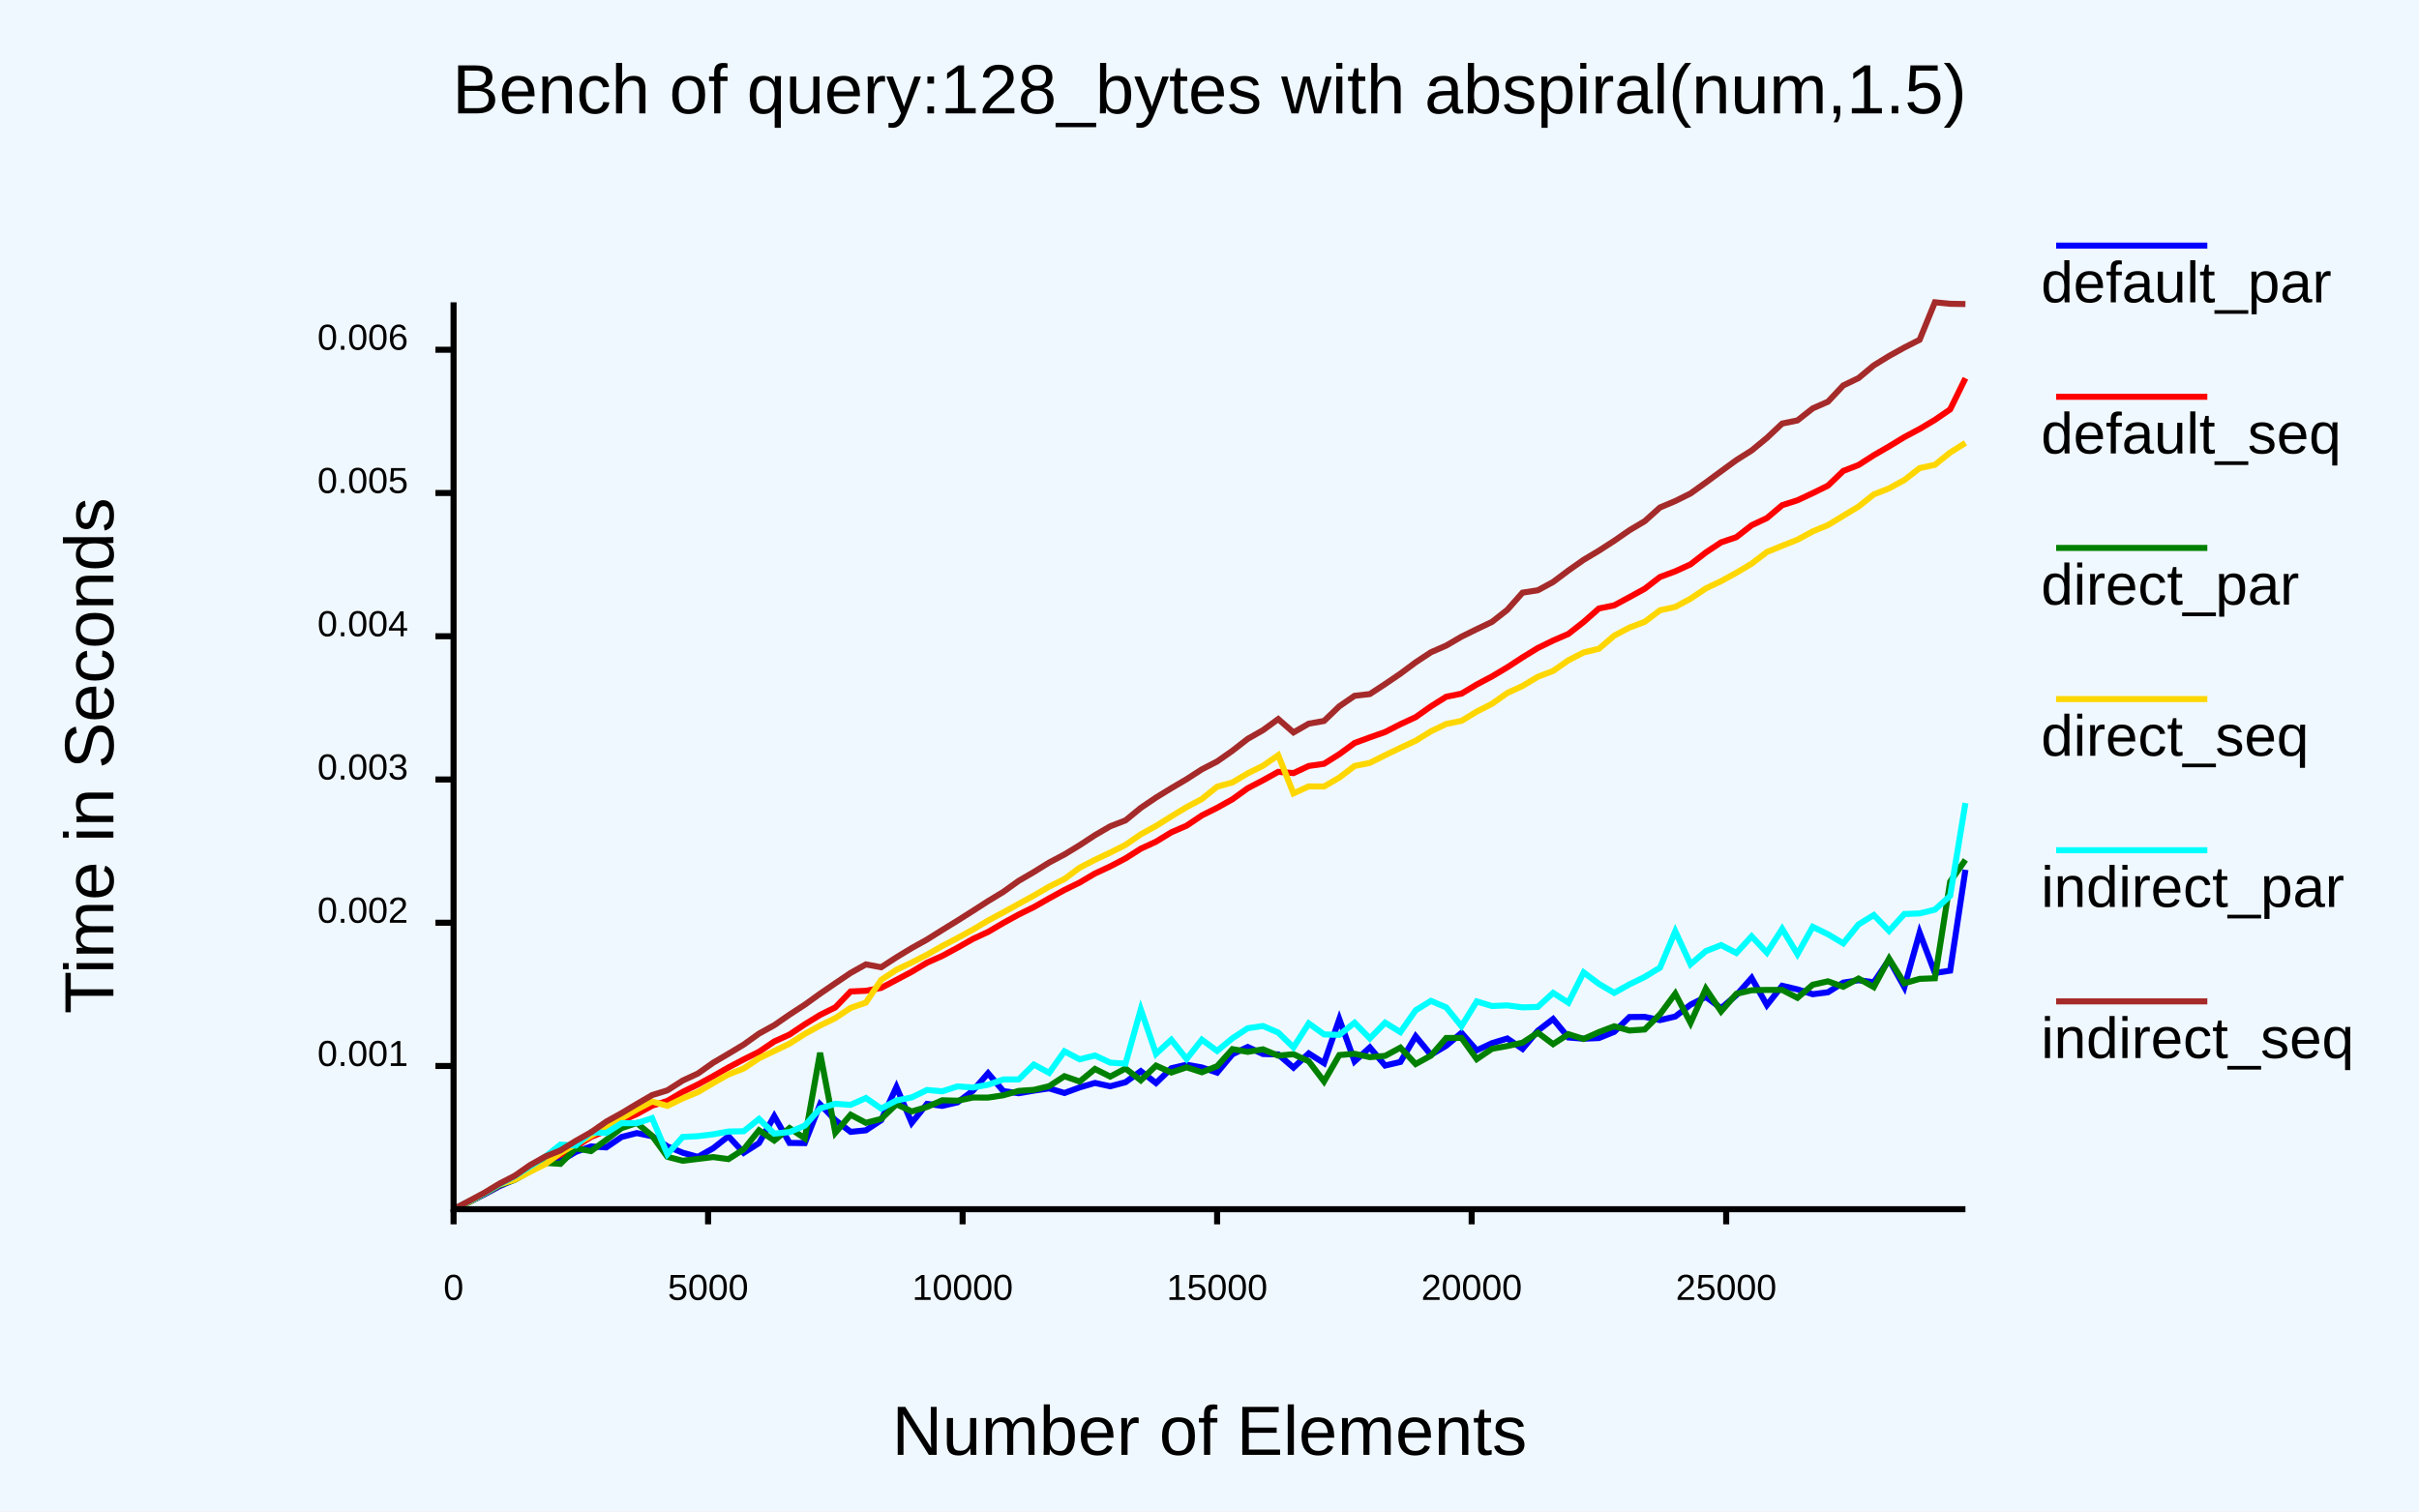
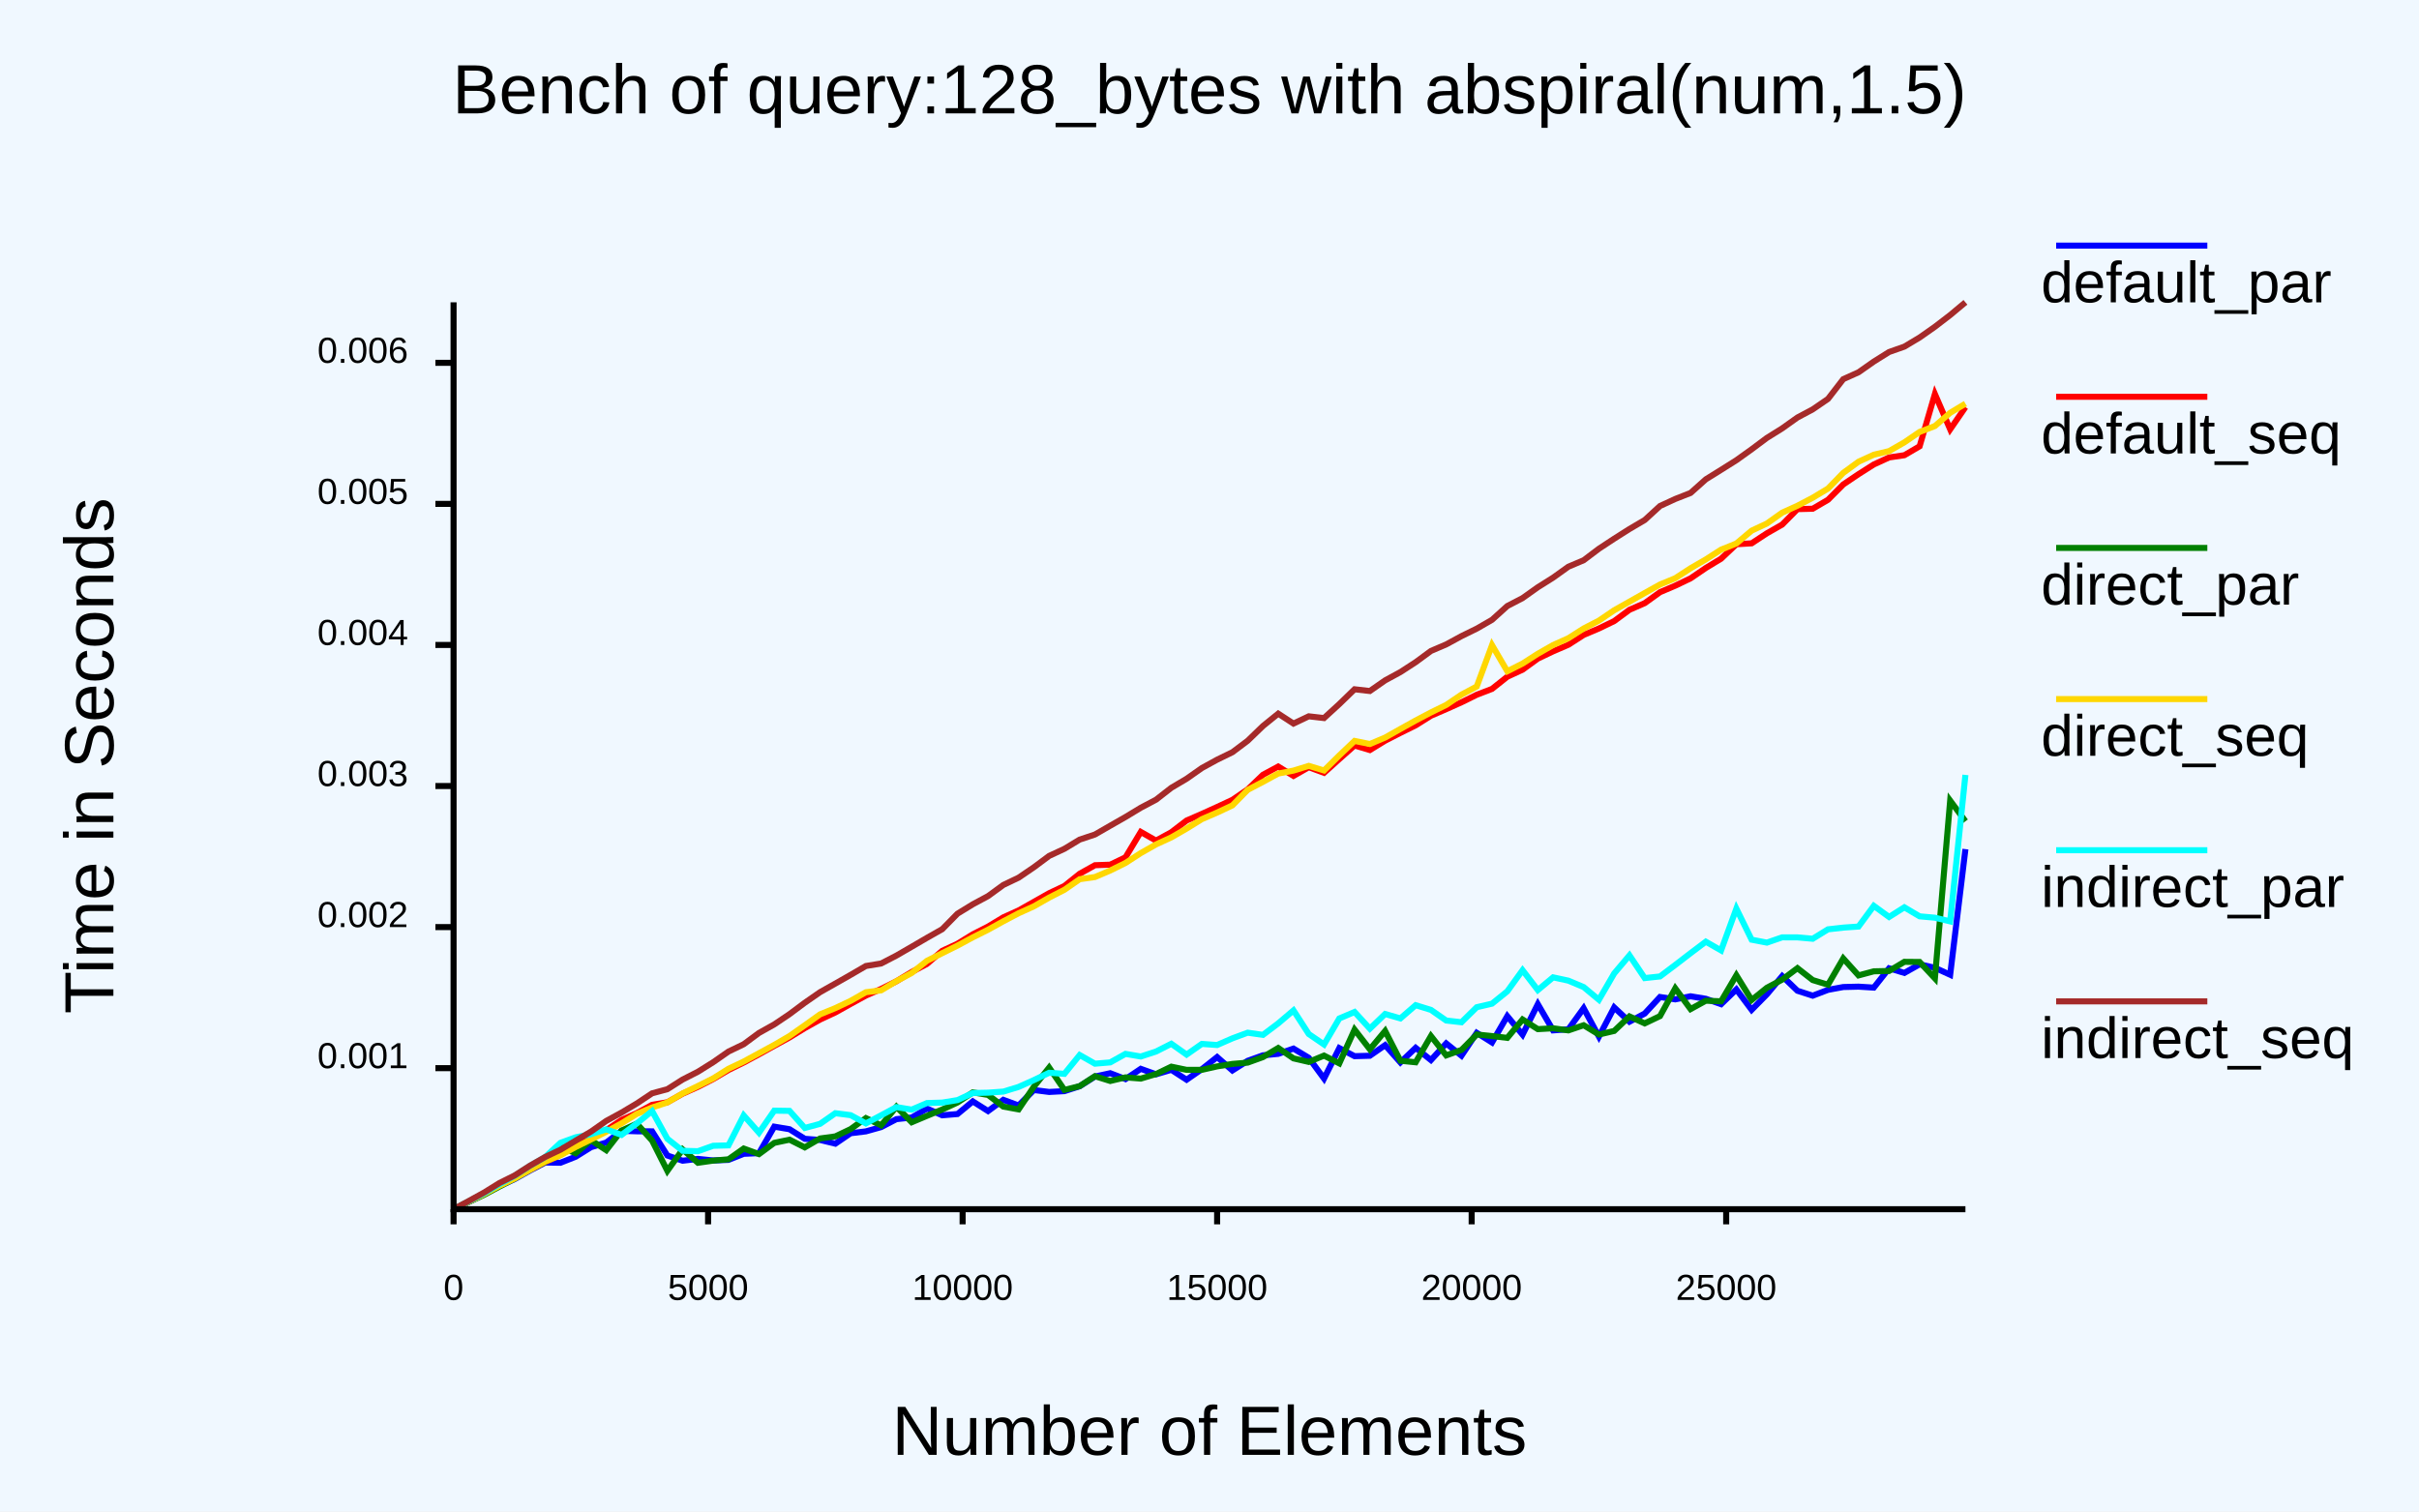
<svg xmlns="http://www.w3.org/2000/svg" class="poloto" width="800" height="500" viewBox="0 0 800 500">
  <style>.poloto {
                    font-family: "Arial";
                    stroke-width:2;
                    }
                    .poloto_text{fill: var(--poloto_fg_color,black);  }
                    .poloto_axis_lines{stroke: var(--poloto_fg_color,black);stoke-width:3;fill:none}
                    .poloto_background{fill: var(--poloto_bg_color,aliceblue); }
                    .poloto0stroke{stroke:  var(--poloto_color0,blue); }
                    .poloto1stroke{stroke:  var(--poloto_color1,red); }
                    .poloto2stroke{stroke:  var(--poloto_color2,green); }
                    .poloto3stroke{stroke:  var(--poloto_color3,gold); }
                    .poloto4stroke{stroke:  var(--poloto_color4,aqua); }
                    .poloto5stroke{stroke:  var(--poloto_color5,brown); }
                    .poloto6stroke{stroke:  var(--poloto_color6,lime); }
                    .poloto7stroke{stroke:  var(--poloto_color7,chocolate); }
                    .poloto0fill{fill:var(--poloto_color0,blue);}
                    .poloto1fill{fill:var(--poloto_color1,red);}
                    .poloto2fill{fill:var(--poloto_color2,green);}
                    .poloto3fill{fill:var(--poloto_color3,gold);}
                    .poloto4fill{fill:var(--poloto_color4,aqua);}
                    .poloto5fill{fill:var(--poloto_color5,brown);}
                    .poloto6fill{fill:var(--poloto_color6,lime);}
                    .poloto7fill{fill:var(--poloto_color7,chocolate);}</style>
  <rect class="poloto_background" fill="white" x="0" y="0" width="800" height="500" />
  <line class="poloto_axis_lines" stroke="black" x1="150" x2="150" y1="400" y2="405" />
  <text class="poloto_text" alignment-baseline="start" text-anchor="middle" x="150" y="430">0</text>
  <line class="poloto_axis_lines" stroke="black" x1="234.175" x2="234.175" y1="400" y2="405" />
  <text class="poloto_text" alignment-baseline="start" text-anchor="middle" x="234.175" y="430">5000</text>
  <line class="poloto_axis_lines" stroke="black" x1="318.35" x2="318.35" y1="400" y2="405" />
  <text class="poloto_text" alignment-baseline="start" text-anchor="middle" x="318.35" y="430">10000</text>
  <line class="poloto_axis_lines" stroke="black" x1="402.525" x2="402.525" y1="400" y2="405" />
  <text class="poloto_text" alignment-baseline="start" text-anchor="middle" x="402.525" y="430">15000</text>
  <line class="poloto_axis_lines" stroke="black" x1="486.7" x2="486.7" y1="400" y2="405" />
  <text class="poloto_text" alignment-baseline="start" text-anchor="middle" x="486.7" y="430">20000</text>
  <line class="poloto_axis_lines" stroke="black" x1="570.875" x2="570.875" y1="400" y2="405" />
  <text class="poloto_text" alignment-baseline="start" text-anchor="middle" x="570.875" y="430">25000</text>
-   <line class="poloto_axis_lines" stroke="black" x1="150" x2="144" y1="352.62" y2="352.62" />
-   <text class="poloto_text" alignment-baseline="middle" text-anchor="end" x="135" y="352.62">0.001</text>
-   <line class="poloto_axis_lines" stroke="black" x1="150" x2="144" y1="305.235" y2="305.235" />
-   <text class="poloto_text" alignment-baseline="middle" text-anchor="end" x="135" y="305.235">0.002</text>
-   <line class="poloto_axis_lines" stroke="black" x1="150" x2="144" y1="257.85" y2="257.85" />
-   <text class="poloto_text" alignment-baseline="middle" text-anchor="end" x="135" y="257.85">0.003</text>
-   <line class="poloto_axis_lines" stroke="black" x1="150" x2="144" y1="210.465" y2="210.465" />
-   <text class="poloto_text" alignment-baseline="middle" text-anchor="end" x="135" y="210.465">0.004</text>
-   <line class="poloto_axis_lines" stroke="black" x1="150" x2="144" y1="163.08" y2="163.08" />
-   <text class="poloto_text" alignment-baseline="middle" text-anchor="end" x="135" y="163.08">0.005</text>
-   <line class="poloto_axis_lines" stroke="black" x1="150" x2="144" y1="115.695" y2="115.695" />
-   <text class="poloto_text" alignment-baseline="middle" text-anchor="end" x="135" y="115.695">0.006</text>
+   <line class="poloto_axis_lines" stroke="black" x1="150" x2="144" y1="353.34" y2="353.34" />
+   <text class="poloto_text" alignment-baseline="middle" text-anchor="end" x="135" y="353.34">0.001</text>
+   <line class="poloto_axis_lines" stroke="black" x1="150" x2="144" y1="306.676" y2="306.676" />
+   <text class="poloto_text" alignment-baseline="middle" text-anchor="end" x="135" y="306.676">0.002</text>
+   <line class="poloto_axis_lines" stroke="black" x1="150" x2="144" y1="260.012" y2="260.012" />
+   <text class="poloto_text" alignment-baseline="middle" text-anchor="end" x="135" y="260.012">0.003</text>
+   <line class="poloto_axis_lines" stroke="black" x1="150" x2="144" y1="213.348" y2="213.348" />
+   <text class="poloto_text" alignment-baseline="middle" text-anchor="end" x="135" y="213.348">0.004</text>
+   <line class="poloto_axis_lines" stroke="black" x1="150" x2="144" y1="166.683" y2="166.683" />
+   <text class="poloto_text" alignment-baseline="middle" text-anchor="end" x="135" y="166.683">0.005</text>
+   <line class="poloto_axis_lines" stroke="black" x1="150" x2="144" y1="120.019" y2="120.019" />
+   <text class="poloto_text" alignment-baseline="middle" text-anchor="end" x="135" y="120.019">0.006</text>
  <text class="poloto_text" alignment-baseline="middle" text-anchor="start" font-size="large" x="675" y="100">default_par</text>
  <line class="poloto0stroke" stroke="black" x1="680" x2="730" y1="81.25" y2="81.25" />
-   <polyline class="poloto0stroke" fill="none" stroke="black" points="650,287.725 644.949,321.08 639.899,321.85 634.848,308.514 629.798,326.534 624.747,317.456 619.697,324.938 614.646,324.259 609.596,325.048 604.545,328.228 599.495,328.877 594.444,327.276 589.394,326.088 584.343,332.483 579.293,323.506 574.242,329.183 569.192,333.503 564.141,329.772 559.091,332.339 554.04,336.257 548.99,337.437 543.939,336.38 538.889,336.423 533.838,341.326 528.788,343.38 523.737,343.593 518.687,343.194 513.636,337.083 508.586,340.957 503.535,346.963 498.485,343.528 493.434,345.07 488.384,347.436 483.333,341.673 478.283,345.931 473.232,348.923 468.182,342.797 463.131,351.289 458.081,352.472 453.03,346.481 447.98,351.101 442.929,337.122 437.879,351.669 432.828,348.464 427.778,353.165 422.727,348.796 417.677,348.657 412.626,346.338 407.576,348.755 402.525,354.808 397.475,353.108 392.424,352.196 387.374,353.376 382.323,358.265 377.273,354.338 372.222,357.988 367.172,359.336 362.121,358.232 357.071,359.71 352.02,361.56 346.97,360.033 341.919,360.775 336.869,361.638 331.818,360.925 326.768,355.019 321.717,360.841 316.667,364.647 311.616,365.81 306.566,365.159 301.515,371.443 296.465,359.58 291.414,370.563 286.364,373.902 281.313,374.408 276.263,370.534 271.212,365.306 266.162,378.127 261.111,378.074 256.061,369.222 251.01,378.127 245.96,381.338 240.909,375.859 235.859,379.843 230.808,382.69 225.758,381.311 220.707,379.216 215.657,375.859 210.606,374.814 205.556,376.111 200.505,379.55 195.455,379.231 190.404,381.059 185.354,384.037 180.303,384.756 175.253,387.344 170.202,390.183 165.152,392.403 160.101,395.138 155.051,397.657 150,400 " />
+   <polyline class="poloto0stroke" fill="none" stroke="black" points="650,280.883 644.949,322.442 639.899,320.134 634.848,318.992 629.798,321.835 624.747,320.315 619.697,326.691 614.646,326.379 609.596,326.502 604.545,327.437 599.495,329.365 594.444,327.738 589.394,322.887 584.343,328.917 579.293,334.046 574.242,327.297 569.192,332.177 564.141,330.394 559.091,329.563 554.04,330.585 548.99,329.801 543.939,335.268 538.889,337.969 533.838,333.256 528.788,342.898 523.737,333.518 518.687,340.48 513.636,340.842 508.586,332.173 503.535,342.251 498.485,336.139 493.434,344.843 488.384,341.663 483.333,349.213 478.283,345.158 473.232,350.662 468.182,346.617 463.131,351.443 458.081,345.732 453.03,349.237 447.98,349.378 442.929,346.704 437.879,356.785 432.828,349.913 427.778,346.867 422.727,348.609 417.677,349.096 412.626,350.911 407.576,354.106 402.525,349.674 397.475,353.671 392.424,357.162 387.374,353.89 382.323,355.373 377.273,353.563 372.222,356.951 367.172,355.012 362.121,356.112 357.071,359.326 352.02,360.944 346.97,361.212 341.919,360.574 336.869,365.679 331.818,363.819 326.768,367.526 321.717,364.334 316.667,368.514 311.616,368.933 306.566,366.708 301.515,369.672 296.465,370.205 291.414,372.838 286.364,374.25 281.313,374.867 276.263,378.317 271.212,377.093 266.162,376.711 261.111,373.541 256.061,372.689 251.01,381.453 245.96,381.681 240.909,383.681 235.859,383.869 230.808,383.357 225.758,383.953 220.707,382.239 215.657,374.239 210.606,374.225 205.556,374.059 200.505,377.946 195.455,379.486 190.404,382.633 185.354,384.632 180.303,384.554 175.253,387.203 170.202,390.043 165.152,392.375 160.101,395.105 155.051,397.569 150,400 " />
  <text class="poloto_text" alignment-baseline="middle" text-anchor="start" font-size="large" x="675" y="150">default_seq</text>
  <line class="poloto1stroke" stroke="black" x1="680" x2="730" y1="131.25" y2="131.25" />
-   <polyline class="poloto1stroke" fill="none" stroke="black" points="650,125.133 644.949,135.424 639.899,138.892 634.848,141.9 629.798,144.593 624.747,147.657 619.697,150.584 614.646,153.82 609.596,155.787 604.545,160.634 599.495,163.13 594.444,165.495 589.394,167.116 584.343,171.377 579.293,173.751 574.242,177.688 569.192,179.402 564.141,182.754 559.091,186.682 554.04,188.983 548.99,190.864 543.939,194.753 538.889,197.521 533.838,200.244 528.788,201.282 523.737,205.744 518.687,209.699 513.636,211.888 508.586,214.353 503.535,217.45 498.485,220.743 493.434,223.754 488.384,226.429 483.333,229.446 478.283,230.484 473.232,233.66 468.182,237.221 463.131,239.565 458.081,242.148 453.03,243.925 447.98,245.785 442.929,249.476 437.879,252.652 432.828,253.38 427.778,255.739 422.727,255.317 417.677,258.12 412.626,260.755 407.576,264.405 402.525,267.215 397.475,269.74 392.424,273.131 387.374,275.322 382.323,278.408 377.273,280.749 372.222,283.953 367.172,286.594 362.121,288.947 357.071,291.929 352.02,294.396 346.97,297.171 341.919,300.054 336.869,302.538 331.818,305.311 326.768,308.277 321.717,310.614 316.667,313.486 311.616,316.204 306.566,318.452 301.515,321.459 296.465,324.13 291.414,326.787 286.364,327.744 281.313,327.976 276.263,333.221 271.212,335.729 266.162,338.837 261.111,342.223 256.061,344.512 251.01,347.927 245.96,350.444 240.909,353.096 235.859,355.98 230.808,358.737 225.758,361.205 220.707,364.174 215.657,365.76 210.606,368.536 205.556,370.768 200.505,374.016 195.455,376.101 190.404,379.252 185.354,382.002 180.303,384.153 175.253,386.694 170.202,389.745 165.152,392.105 160.101,394.895 155.051,397.496 150,399.998 " />
+   <polyline class="poloto1stroke" fill="none" stroke="black" points="650,134.683 644.949,142.022 639.899,130.338 634.848,147.629 629.798,150.584 624.747,151.324 619.697,153.642 614.646,156.849 609.596,160.253 604.545,165.331 599.495,168.285 594.444,168.419 589.394,173.528 584.343,176.41 579.293,179.727 574.242,180.031 569.192,184.81 564.141,187.877 559.091,191.319 554.04,193.738 548.99,195.889 543.939,199.519 538.889,201.719 533.838,205.452 528.788,207.895 523.737,210.029 518.687,213.278 513.636,215.459 508.586,217.862 503.535,221.528 498.485,223.862 493.434,227.881 488.384,229.822 483.333,232.313 478.283,234.582 473.232,236.765 468.182,239.938 463.131,242.429 458.081,245.023 453.03,248.114 447.98,246.602 442.929,251.089 437.879,255.646 432.828,253.791 427.778,256.669 422.727,253.569 417.677,256.296 412.626,261.135 407.576,264.583 402.525,266.941 397.475,269.232 392.424,271.429 387.374,275.298 382.323,278.061 377.273,275.196 372.222,283.593 367.172,286.027 362.121,286.209 357.071,289.027 352.02,293.075 346.97,295.465 341.919,298.328 336.869,301.167 331.818,303.449 326.768,306.502 321.717,309.073 316.667,312.167 311.616,314.52 306.566,318.841 301.515,321.536 296.465,324.59 291.414,327.124 286.364,329.327 281.313,332.097 276.263,334.914 271.212,337.264 266.162,340.087 261.111,343.184 256.061,345.947 251.01,348.752 245.96,351.47 240.909,353.953 235.859,356.937 230.808,359.534 225.758,361.791 220.707,364.622 215.657,365.464 210.606,368.205 205.556,370.457 200.505,373.855 195.455,376.201 190.404,379.083 185.354,381.968 180.303,384.396 175.253,386.939 170.202,389.541 165.152,392.016 160.101,394.869 155.051,397.46 150,399.999 " />
  <text class="poloto_text" alignment-baseline="middle" text-anchor="start" font-size="large" x="675" y="200">direct_par</text>
  <line class="poloto2stroke" stroke="black" x1="680" x2="730" y1="181.25" y2="181.25" />
-   <polyline class="poloto2stroke" fill="none" stroke="black" points="650,284.435 644.949,291.636 639.899,323.6 634.848,323.802 629.798,325.258 624.747,317.117 619.697,326.528 614.646,323.705 609.596,326.416 604.545,324.618 599.495,325.744 594.444,330.07 589.394,327.47 584.343,327.455 579.293,327.571 574.242,328.753 569.192,334.567 564.141,327.066 559.091,338.369 554.04,328.689 548.99,335.511 543.939,340.544 538.889,340.889 533.838,339.485 528.788,341.414 523.737,343.672 518.687,342.096 513.636,345.397 508.586,341.614 503.535,344.906 498.485,346.022 493.434,346.939 488.384,350.355 483.333,343.329 478.283,343.359 473.232,349.193 468.182,351.973 463.131,346.555 458.081,349.272 453.03,349.694 447.98,348.587 442.929,349.003 437.879,357.733 432.828,351.065 427.778,348.719 422.727,349.212 417.677,347.111 412.626,347.944 407.576,347.051 402.525,352.685 397.475,354.689 392.424,353.057 387.374,354.77 382.323,352.504 377.273,357.368 372.222,353.443 367.172,356.129 362.121,353.604 357.071,357.756 352.02,356.005 346.97,359.3 341.919,360.514 336.869,360.87 331.818,362.315 326.768,363.073 321.717,363.055 316.667,364.105 311.616,363.959 306.566,366.18 301.515,367.654 296.465,365.276 291.414,370.142 286.364,371.421 281.313,368.757 276.263,374.699 271.212,348.252 266.162,376.563 261.111,373.159 256.061,377.27 251.01,373.902 245.96,380.205 240.909,383.423 235.859,382.756 230.808,383.368 225.758,383.965 220.707,382.668 215.657,375.709 210.606,371.49 205.556,373.165 200.505,377.064 195.455,380.776 190.404,379.871 185.354,384.999 180.303,384.648 175.253,387.447 170.202,390.29 165.152,392.042 160.101,394.925 155.051,397.703 150,399.998 " />
+   <polyline class="poloto2stroke" fill="none" stroke="black" points="650,271.673 644.949,264.84 639.899,323.632 634.848,318.212 629.798,318.17 624.747,321.193 619.697,321.306 614.646,322.659 609.596,317.05 604.545,325.739 599.495,324.203 594.444,320.265 589.394,324.056 584.343,326.737 579.293,330.798 574.242,322.615 569.192,331.217 564.141,331.034 559.091,333.802 554.04,326.939 548.99,336.117 543.939,338.526 538.889,336.222 533.838,341.028 528.788,342.214 523.737,339.139 518.687,340.848 513.636,340.151 508.586,340.434 503.535,337.237 498.485,343.326 493.434,342.723 488.384,342.205 483.333,347.309 478.283,349.117 473.232,342.716 468.182,351.395 463.131,350.888 458.081,341.041 453.03,347.103 447.98,340.595 442.929,351.754 437.879,349.188 432.828,351.275 427.778,350.107 422.727,346.662 417.677,349.685 412.626,351.508 407.576,351.937 402.525,352.755 397.475,353.895 392.424,353.9 387.374,352.845 382.323,355.282 377.273,356.795 372.222,356.386 367.172,357.58 362.121,356.001 357.071,359.282 352.02,360.543 346.97,353.143 341.919,359.479 336.869,366.979 331.818,366.056 326.768,362.2 321.717,361.356 316.667,364.691 311.616,367.022 306.566,369.11 301.515,371.234 296.465,366.113 291.414,372.259 286.364,369.864 281.313,373.502 276.263,375.91 271.212,376.6 266.162,379.539 261.111,376.997 256.061,378.055 251.01,381.77 245.96,379.93 240.909,383.494 235.859,383.923 230.808,384.639 225.758,380.231 220.707,387.31 215.657,377.298 210.606,371.701 205.556,373.981 200.505,380.477 195.455,377.162 190.404,381.499 185.354,379.325 180.303,384.325 175.253,386.915 170.202,389.88 165.152,392.512 160.101,395.22 155.051,397.566 150,399.999 " />
  <text class="poloto_text" alignment-baseline="middle" text-anchor="start" font-size="large" x="675" y="250">direct_seq</text>
  <line class="poloto3stroke" stroke="black" x1="680" x2="730" y1="231.25" y2="231.25" />
-   <polyline class="poloto3stroke" fill="none" stroke="black" points="650,146.505 644.949,149.693 639.899,153.757 634.848,154.855 629.798,158.781 624.747,161.551 619.697,163.551 614.646,167.566 609.596,170.618 604.545,173.69 599.495,175.793 594.444,178.522 589.394,180.538 584.343,182.594 579.293,186.459 574.242,189.461 569.192,192.243 564.141,194.64 559.091,198.032 554.04,200.76 548.99,201.873 543.939,205.693 538.889,207.595 533.838,210.266 528.788,214.608 523.737,215.822 518.687,218.421 513.636,221.946 508.586,223.871 503.535,226.901 498.485,229.226 493.434,232.815 488.384,235.383 483.333,238.446 478.283,239.482 473.232,241.915 468.182,245.037 463.131,247.378 458.081,249.808 453.03,252.352 447.98,253.376 442.929,257.217 437.879,260.166 432.828,260.125 427.778,262.447 422.727,249.813 417.677,253.321 412.626,255.822 407.576,258.844 402.525,260.234 397.475,264.311 392.424,266.99 387.374,270.052 382.323,273.221 377.273,275.982 372.222,279.485 367.172,282.033 362.121,284.412 357.071,287.022 352.02,290.788 346.97,293.296 341.919,296.242 336.869,299.019 331.818,301.813 326.768,304.517 321.717,307.527 316.667,310.293 311.616,312.933 306.566,315.815 301.515,318.399 296.465,320.791 291.414,324.145 286.364,331.66 281.313,333.402 276.263,336.775 271.212,339.24 266.162,342.013 261.111,345.222 256.061,347.658 251.01,350.079 245.96,353.441 240.909,355.408 235.859,358.28 230.808,361.259 225.758,363.355 220.707,365.828 215.657,364.366 210.606,367.011 205.556,369.952 200.505,372.898 195.455,375.693 190.404,378.482 185.354,381.368 180.303,385.097 175.253,387.626 170.202,390.246 165.152,391.826 160.101,394.706 155.051,397.611 150,399.998 " />
+   <polyline class="poloto3stroke" fill="none" stroke="black" points="650,133.529 644.949,136.558 639.899,140.933 634.848,142.878 629.798,146.333 624.747,149.222 619.697,150.418 614.646,152.731 609.596,156.419 604.545,161.616 599.495,164.649 594.444,167.292 589.394,169.584 584.343,173.17 579.293,175.537 574.242,179.784 569.192,181.81 564.141,185.052 559.091,187.977 554.04,191.265 548.99,193.351 543.939,196.162 538.889,199.019 533.838,201.867 528.788,205.293 523.737,207.896 518.687,211.113 513.636,213.374 508.586,216.256 503.535,219.498 498.485,222.052 493.434,213.408 488.384,227.09 483.333,229.774 478.283,233.195 473.232,235.667 468.182,238.331 463.131,241.135 458.081,243.981 453.03,246.117 447.98,245.096 442.929,249.89 437.879,254.875 432.828,253.345 427.778,254.905 422.727,255.893 417.677,258.631 412.626,261.28 407.576,266.42 402.525,268.789 397.475,270.97 392.424,274.096 387.374,277.005 382.323,279.328 377.273,282.19 372.222,285.467 367.172,287.96 362.121,290.116 357.071,290.835 352.02,294.339 346.97,296.921 341.919,299.805 336.869,302.097 331.818,304.755 326.768,307.544 321.717,310.066 316.667,312.792 311.616,315.295 306.566,317.826 301.515,321.85 296.465,324.547 291.414,327.595 286.364,328.223 281.313,331.075 276.263,333.471 271.212,335.538 266.162,339.154 261.111,342.702 256.061,345.646 251.01,348.392 245.96,351.143 240.909,353.548 235.859,356.73 230.808,359.244 225.758,361.703 220.707,364.676 215.657,366.355 210.606,368.473 205.556,371.594 200.505,374.375 195.455,376.916 190.404,379.405 185.354,382.161 180.303,384.237 175.253,386.995 170.202,389.855 165.152,392.262 160.101,394.988 155.051,397.502 150,399.998 " />
  <text class="poloto_text" alignment-baseline="middle" text-anchor="start" font-size="large" x="675" y="300">indirect_par</text>
  <line class="poloto4stroke" stroke="black" x1="680" x2="730" y1="281.25" y2="281.25" />
-   <polyline class="poloto4stroke" fill="none" stroke="black" points="650,265.632 644.949,296.321 639.899,300.914 634.848,302.154 629.798,302.343 624.747,307.931 619.697,302.697 614.646,305.796 609.596,312.059 604.545,309.049 599.495,306.592 594.444,315.622 589.394,307.268 584.343,315.136 579.293,309.738 574.242,315.238 569.192,312.638 564.141,314.623 559.091,318.986 554.04,308.065 548.99,320.085 543.939,323.163 538.889,325.615 533.838,328.432 528.788,325.466 523.737,321.668 518.687,331.683 513.636,328.443 508.586,333.084 503.535,333.229 498.485,332.571 493.434,332.786 488.384,331.264 483.333,339.456 478.283,333.236 473.232,331.087 468.182,334.198 463.131,341.406 458.081,338.292 453.03,343.493 447.98,338.313 442.929,342.333 437.879,342.168 432.828,338.533 427.778,346.474 422.727,341.558 417.677,339.389 412.626,340.138 407.576,343.464 402.525,347.631 397.475,343.927 392.424,350.304 387.374,343.947 382.323,348.583 377.273,333.902 372.222,351.842 367.172,351.514 362.121,349.151 357.071,350.411 352.02,347.762 346.97,354.894 341.919,352.156 336.869,357.072 331.818,357.08 326.768,358.83 321.717,359.73 316.667,359.362 311.616,361.002 306.566,360.561 301.515,363.017 296.465,364.022 291.414,366.702 286.364,363.219 281.313,365.476 276.263,365.124 271.212,366.658 266.162,372.346 261.111,374.48 256.061,374.993 251.01,370.152 245.96,374.206 240.909,374.299 235.859,375.22 230.808,375.836 225.758,376.104 220.707,381.808 215.657,369.887 210.606,371.536 205.556,371.552 200.505,374.762 195.455,374.563 190.404,378.922 185.354,378.644 180.303,382.632 175.253,385.883 170.202,389.088 165.152,391.767 160.101,394.792 155.051,397.42 150,399.997 " />
+   <polyline class="poloto4stroke" fill="none" stroke="black" points="650,256.336 644.949,304.783 639.899,303.57 634.848,303.117 629.798,300.136 624.747,303.328 619.697,299.651 614.646,306.495 609.596,306.847 604.545,307.417 599.495,310.533 594.444,310.083 589.394,310.07 584.343,311.811 579.293,310.846 574.242,300.562 569.192,314.392 564.141,311.504 559.091,315.307 554.04,319.19 548.99,323.001 543.939,323.548 538.889,316.028 533.838,322.008 528.788,330.714 523.737,326.514 518.687,324.392 513.636,323.3 508.586,327.507 503.535,320.936 498.485,327.926 493.434,332.006 488.384,333.177 483.333,338.151 478.283,337.58 473.232,334.063 468.182,332.51 463.131,336.881 458.081,335.42 453.03,340.279 447.98,334.759 442.929,336.902 437.879,345.509 432.828,342.046 427.778,334.237 422.727,338.527 417.677,342.336 412.626,341.606 407.576,343.477 402.525,345.685 397.475,345.316 392.424,348.85 387.374,345.276 382.323,347.839 377.273,349.487 372.222,348.617 367.172,351.433 362.121,351.86 357.071,348.996 352.02,355.215 346.97,354.862 341.919,357.284 336.869,359.548 331.818,361.09 326.768,361.451 321.717,361.559 316.667,363.903 311.616,364.73 306.566,364.883 301.515,367.049 296.465,366.216 291.414,368.93 286.364,371.619 281.313,368.889 276.263,368.242 271.212,371.763 266.162,373.121 261.111,367.473 256.061,367.393 251.01,374.687 245.96,368.976 240.909,378.886 235.859,379.02 230.808,380.812 225.758,380.679 220.707,376.698 215.657,367.528 210.606,371.629 205.556,375.416 200.505,373.576 195.455,375.186 190.404,376.21 185.354,378.045 180.303,382.736 175.253,385.661 170.202,388.942 165.152,391.728 160.101,394.723 155.051,397.367 150,399.998 " />
  <text class="poloto_text" alignment-baseline="middle" text-anchor="start" font-size="large" x="675" y="350">indirect_seq</text>
  <line class="poloto5stroke" stroke="black" x1="680" x2="730" y1="331.25" y2="331.25" />
-   <polyline class="poloto5stroke" fill="none" stroke="black" points="650,100.579 644.949,100.49 639.899,100 634.848,112.387 629.798,114.96 624.747,117.755 619.697,120.858 614.646,125.068 609.596,127.499 604.545,132.875 599.495,135.087 594.444,139.073 589.394,140.106 584.343,144.86 579.293,149.017 574.242,152.202 569.192,155.889 564.141,159.615 559.091,163.229 554.04,165.743 548.99,167.871 543.939,172.402 538.889,175.402 533.838,178.899 528.788,182.16 523.737,185.177 518.687,188.722 513.636,192.518 508.586,195.257 503.535,196.041 498.485,201.735 493.434,205.712 488.384,208.123 483.333,210.609 478.283,213.553 473.232,215.762 468.182,219.09 463.131,222.846 458.081,226.281 453.03,229.589 447.98,230.166 442.929,233.64 437.879,238.488 432.828,239.386 427.778,242.275 422.727,237.866 417.677,241.543 412.626,244.417 407.576,248.346 402.525,251.884 397.475,254.489 392.424,257.752 387.374,260.724 382.323,263.82 377.273,267.24 372.222,271.378 367.172,273.33 362.121,276.273 357.071,279.58 352.02,282.655 346.97,285.317 341.919,288.452 336.869,291.393 331.818,295.025 326.768,298.085 321.717,301.33 316.667,304.525 311.616,307.638 306.566,310.802 301.515,313.612 296.465,316.671 291.414,319.96 286.364,319.014 281.313,321.833 276.263,325.246 271.212,328.71 266.162,332.342 261.111,335.633 256.061,339.133 251.01,341.914 245.96,345.538 240.909,348.571 235.859,351.54 230.808,355.115 225.758,357.452 220.707,360.682 215.657,362.248 210.606,365.189 205.556,368.224 200.505,371.021 195.455,374.551 190.404,377.405 185.354,380.543 180.303,382.593 175.253,385.433 170.202,388.959 165.152,391.548 160.101,394.612 155.051,397.318 150,399.997 " />
+   <polyline class="poloto5stroke" fill="none" stroke="black" points="650,100 644.949,104.221 639.899,108.097 634.848,111.645 629.798,114.663 624.747,116.441 619.697,119.605 614.646,123.147 609.596,125.421 604.545,131.957 599.495,135.414 594.444,138.107 589.394,141.705 584.343,144.853 579.293,148.624 574.242,152.239 569.192,155.414 564.141,158.559 559.091,163.067 554.04,165.052 548.99,167.382 543.939,172.019 538.889,174.991 533.838,178.191 528.788,181.514 523.737,185.326 518.687,187.465 513.636,191.082 508.586,194.258 503.535,197.847 498.485,200.472 493.434,205.036 488.384,207.948 483.333,210.425 478.283,213.169 473.232,215.33 468.182,219.044 463.131,222.319 458.081,225.068 453.03,228.585 447.98,228.01 442.929,232.905 437.879,237.533 432.828,236.953 427.778,239.355 422.727,236.072 417.677,240.16 412.626,245.037 407.576,248.831 402.525,251.294 397.475,254.063 392.424,257.609 387.374,260.597 382.323,264.531 377.273,267.199 372.222,270.255 367.172,273.139 362.121,276.048 357.071,277.729 352.02,280.779 346.97,283.127 341.919,286.889 336.869,290.323 331.818,292.738 326.768,296.418 321.717,299.138 316.667,302.228 311.616,307.364 306.566,310.226 301.515,313.174 296.465,316.095 291.414,318.714 286.364,319.544 281.313,322.481 276.263,325.353 271.212,328.198 266.162,331.699 261.111,335.465 256.061,338.869 251.01,341.688 245.96,345.423 240.909,347.853 235.859,351.374 230.808,354.53 225.758,357.103 220.707,360.304 215.657,361.664 210.606,365.019 205.556,368.029 200.505,370.784 195.455,374.314 190.404,377.298 185.354,380.318 180.303,382.717 175.253,385.605 170.202,388.833 165.152,391.345 160.101,394.475 155.051,397.268 150,399.997 " />
  <text class="poloto_text" alignment-baseline="start" text-anchor="middle" font-size="x-large" x="400" y="37.5">Bench of query:128_bytes with abspiral(num,1.5)</text>
  <text class="poloto_text" alignment-baseline="start" text-anchor="middle" font-size="x-large" x="400" y="481.25">Number of Elements</text>
  <text class="poloto_text" alignment-baseline="start" text-anchor="middle" font-size="x-large" transform="rotate(-90,37.5,250)" x="37.5" y="250">Time in Seconds</text>
  <path stroke="black" fill="none" class="poloto_axis_lines" d=" M 150 100 L 150 400 L 650 400" />
</svg>
